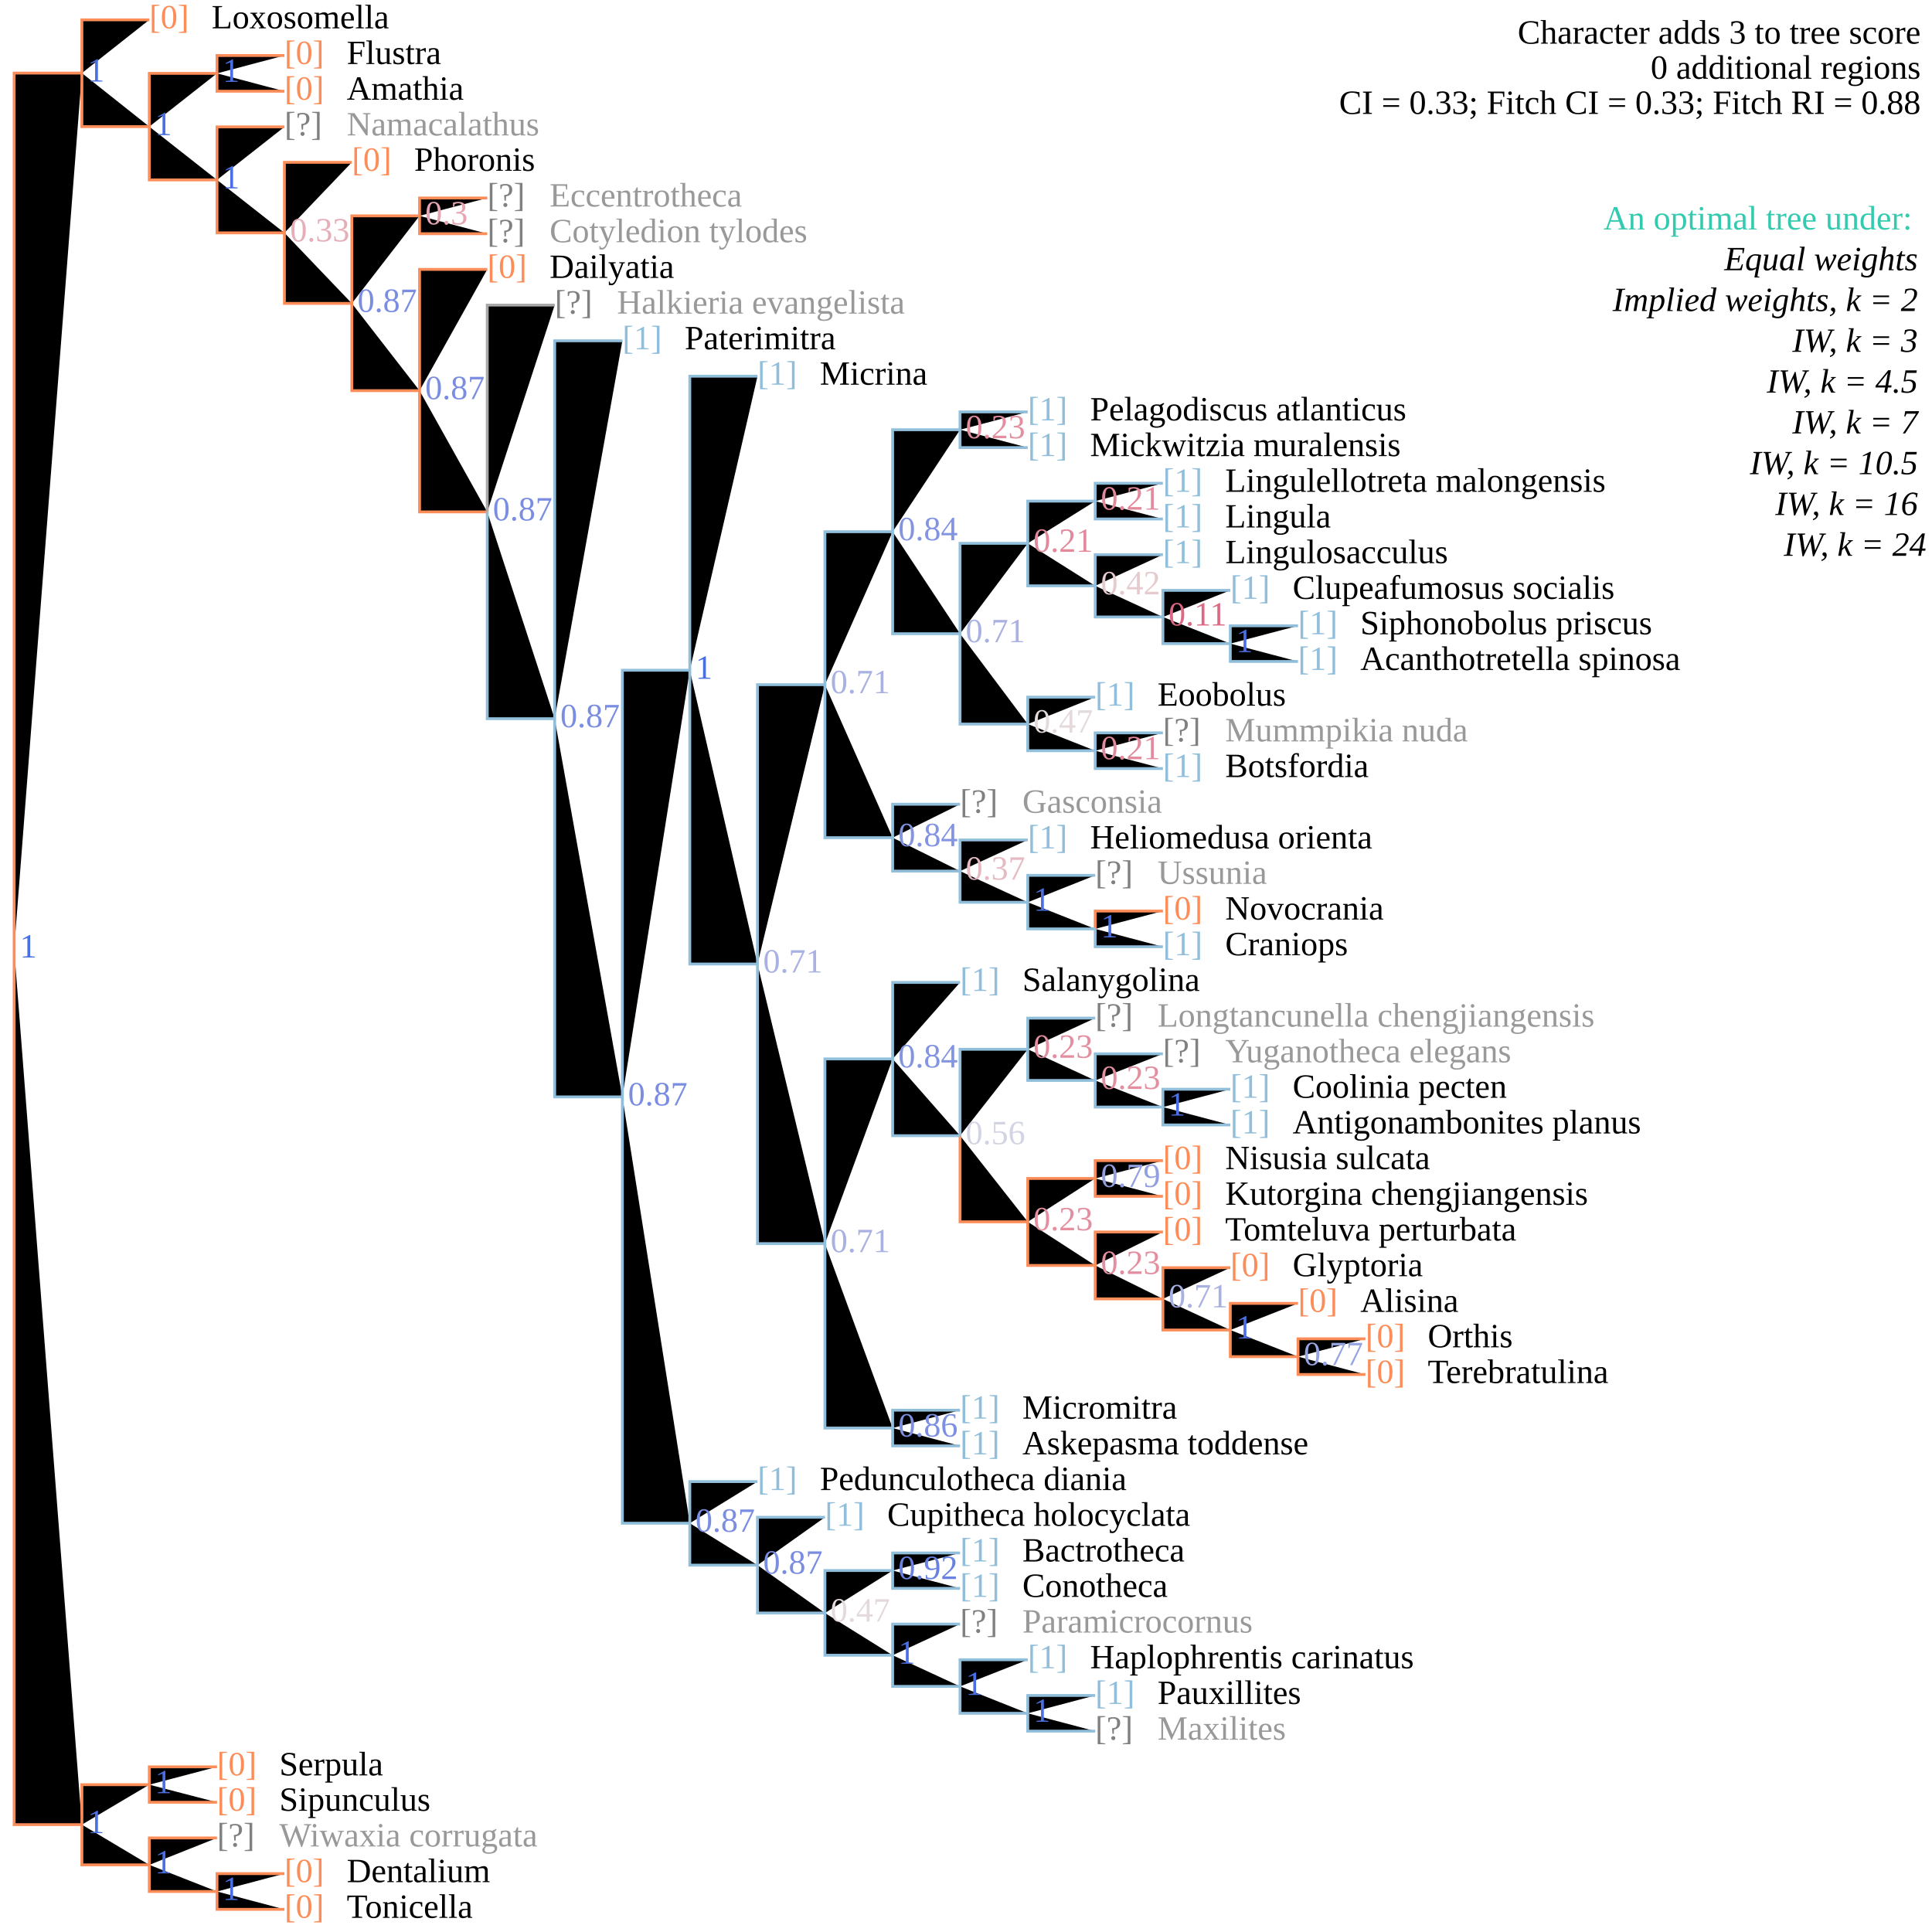
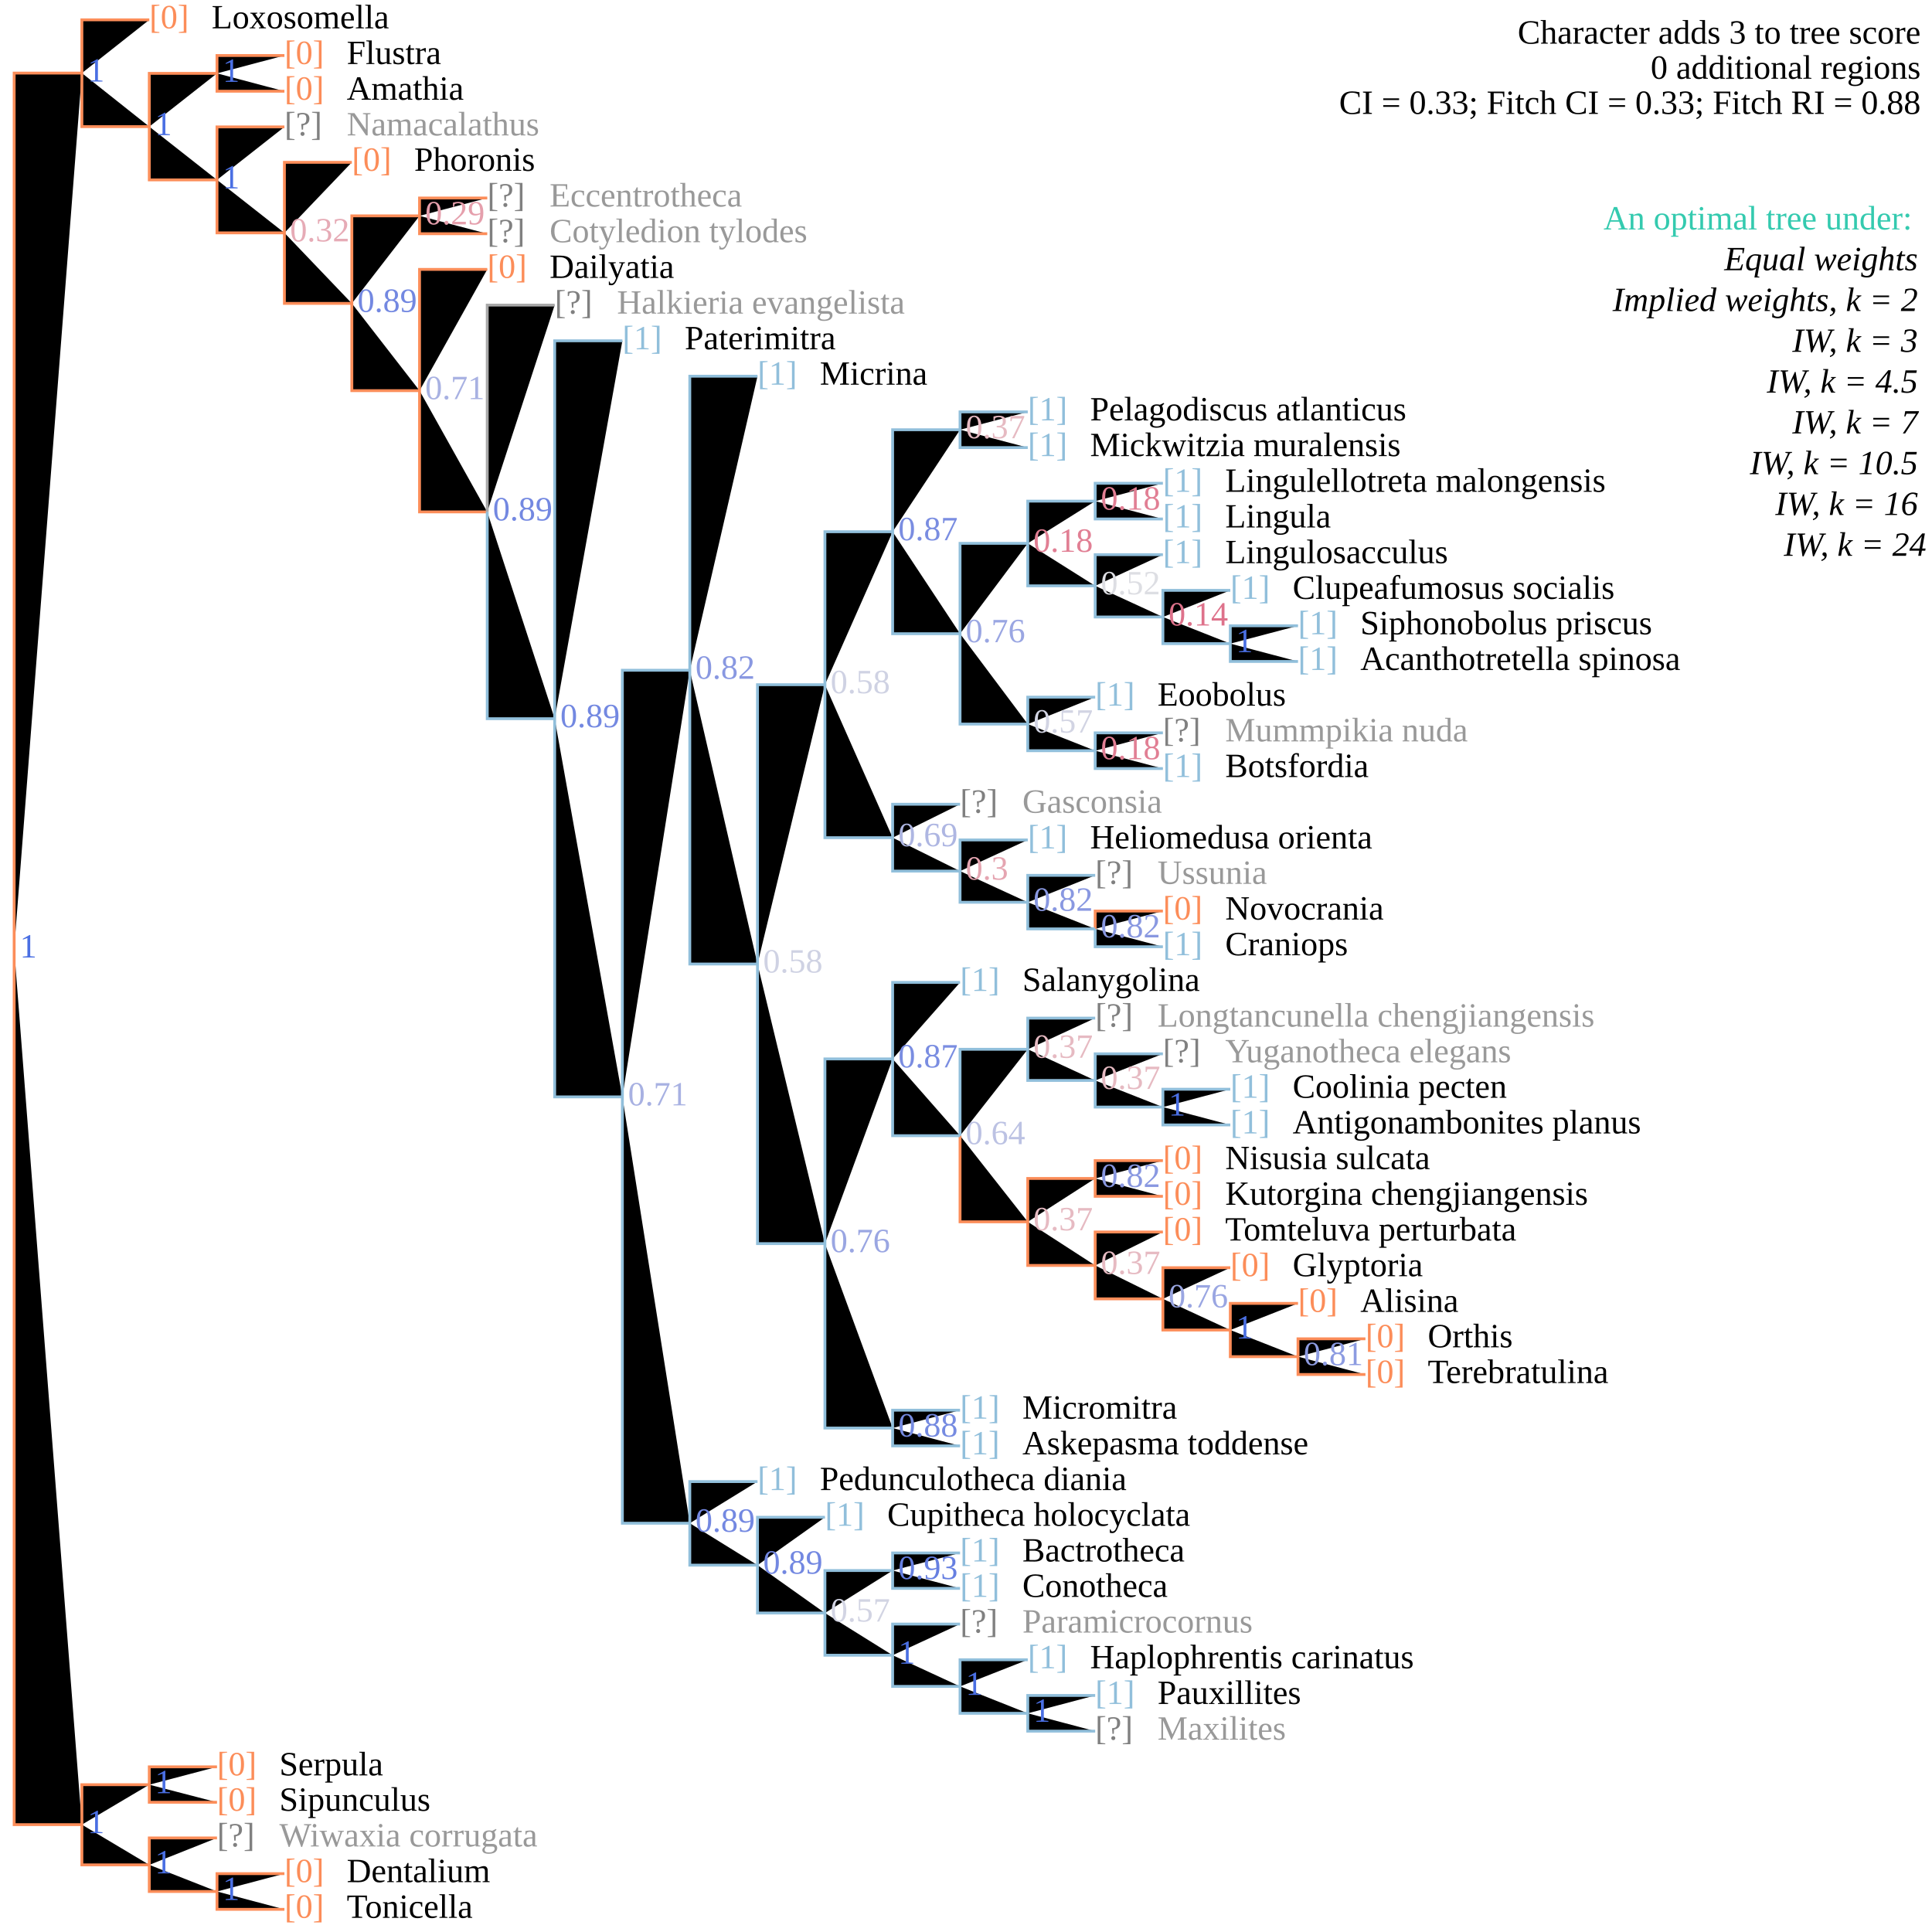
<svg xmlns="http://www.w3.org/2000/svg" version="1.1" width="682" height="682" class="tree" data-char="1">
  <text x="678" y="15.4" text-anchor="end" class="stepsLabel">Character adds <tspan class="score">3</tspan> to tree score</text>
  <text x="678" y="27.8" text-anchor="end" class="stepsLabel">
    <tspan class="score">0</tspan> additional regions</text>
  <text x="678" y="40.2" text-anchor="end" class="stepsLabel">CI = 0.33; Fitch CI = 0.33; Fitch RI = 0.88</text>
  <text x="678" y="65" text-anchor="end" class="stepsLabel">
    <tspan dy="16" fill="#34caaf">An optimal tree under:</tspan>
    <tspan x="680" style="font-style:italic" class="notThisAn" dy="1.2em">Equal weights</tspan>
    <tspan x="680" style="font-style:italic" class="notThisAn" dy="1.2em">Implied weights, k = 2</tspan>
    <tspan x="680" style="font-style:italic" class="notThisAn" dy="1.2em">IW, k = 3</tspan>
    <tspan x="680" style="font-style:italic" class="notThisAn" dy="1.2em">IW, k = 4.5</tspan>
    <tspan x="680" style="font-style:italic" class="notThisAn" dy="1.2em">IW, k = 7</tspan>
    <tspan x="680" style="font-style:italic" class="notThisAn" dy="1.2em">IW, k = 10.5</tspan>
    <tspan x="680" style="font-style:italic" class="thisAn" dy="1.2em">IW, k = 16</tspan>
    <tspan x="680" style="font-style:italic" class="notThisAn" dy="1.2em">IW, k = 24</tspan>
  </text>
  <text x="100.4" y="664.4" fill="#fc8d59" class="flag">[0]</text>
  <text x="122.4" y="664.4" fill="#000" class="taxonLabel">Dentalium</text>
  <text x="100.4" y="677" fill="#fc8d59" class="flag">[0]</text>
  <text x="122.4" y="677" fill="#000" class="taxonLabel">Tonicella</text>
  <text x="76.6" y="651.8" fill="grey" class="flag">[?]</text>
  <text x="98.6" y="651.8" fill="#999" class="taxonLabel">Wiwaxia corrugata</text>
  <text x="76.6" y="626.7" fill="#fc8d59" class="flag">[0]</text>
  <text x="98.6" y="626.7" fill="#000" class="taxonLabel">Serpula</text>
  <text x="76.6" y="639.2" fill="#fc8d59" class="flag">[0]</text>
  <text x="98.6" y="639.2" fill="#000" class="taxonLabel">Sipunculus</text>
  <text x="386.6" y="601.5" fill="#91bfdb" class="flag">[1]</text>
  <text x="408.6" y="601.5" fill="#000" class="taxonLabel">Pauxillites</text>
  <text x="386.6" y="614.1" fill="grey" class="flag">[?]</text>
  <text x="408.6" y="614.1" fill="#999" class="taxonLabel">Maxilites</text>
  <text x="362.8" y="588.9" fill="#91bfdb" class="flag">[1]</text>
  <text x="384.8" y="588.9" fill="#000" class="taxonLabel">Haplophrentis carinatus</text>
  <text x="338.9" y="576.3" fill="grey" class="flag">[?]</text>
  <text x="360.9" y="576.3" fill="#999" class="taxonLabel">Paramicrocornus</text>
  <text x="338.9" y="551.2" fill="#91bfdb" class="flag">[1]</text>
  <text x="360.9" y="551.2" fill="#000" class="taxonLabel">Bactrotheca</text>
  <text x="338.9" y="563.7" fill="#91bfdb" class="flag">[1]</text>
  <text x="360.9" y="563.7" fill="#000" class="taxonLabel">Conotheca</text>
  <text x="291.2" y="538.6" fill="#91bfdb" class="flag">[1]</text>
  <text x="313.2" y="538.6" fill="#000" class="taxonLabel">Cupitheca holocyclata</text>
  <text x="267.4" y="526" fill="#91bfdb" class="flag">[1]</text>
  <text x="289.4" y="526" fill="#000" class="taxonLabel">Pedunculotheca diania</text>
  <text x="338.9" y="500.8" fill="#91bfdb" class="flag">[1]</text>
  <text x="360.9" y="500.8" fill="#000" class="taxonLabel">Micromitra</text>
  <text x="338.9" y="513.4" fill="#91bfdb" class="flag">[1]</text>
  <text x="360.9" y="513.4" fill="#000" class="taxonLabel">Askepasma toddense</text>
  <text x="482" y="475.6" fill="#fc8d59" class="flag">[0]</text>
  <text x="504" y="475.6" fill="#000" class="taxonLabel">Orthis</text>
  <text x="482" y="488.2" fill="#fc8d59" class="flag">[0]</text>
  <text x="504" y="488.2" fill="#000" class="taxonLabel">Terebratulina</text>
  <text x="458.2" y="463.1" fill="#fc8d59" class="flag">[0]</text>
  <text x="480.2" y="463.1" fill="#000" class="taxonLabel">Alisina</text>
  <text x="434.3" y="450.5" fill="#fc8d59" class="flag">[0]</text>
  <text x="456.3" y="450.5" fill="#000" class="taxonLabel">Glyptoria</text>
  <text x="410.5" y="437.9" fill="#fc8d59" class="flag">[0]</text>
  <text x="432.5" y="437.9" fill="#000" class="taxonLabel">Tomteluva perturbata</text>
  <text x="410.5" y="412.7" fill="#fc8d59" class="flag">[0]</text>
  <text x="432.5" y="412.7" fill="#000" class="taxonLabel">Nisusia sulcata</text>
  <text x="410.5" y="425.3" fill="#fc8d59" class="flag">[0]</text>
  <text x="432.5" y="425.3" fill="#000" class="taxonLabel">Kutorgina chengjiangensis</text>
  <text x="434.3" y="387.5" fill="#91bfdb" class="flag">[1]</text>
  <text x="456.3" y="387.5" fill="#000" class="taxonLabel">Coolinia pecten</text>
  <text x="434.3" y="400.1" fill="#91bfdb" class="flag">[1]</text>
  <text x="456.3" y="400.1" fill="#000" class="taxonLabel">Antigonambonites planus</text>
  <text x="410.5" y="375" fill="grey" class="flag">[?]</text>
  <text x="432.5" y="375" fill="#999" class="taxonLabel">Yuganotheca elegans</text>
  <text x="386.6" y="362.4" fill="grey" class="flag">[?]</text>
  <text x="408.6" y="362.4" fill="#999" class="taxonLabel">Longtancunella chengjiangensis</text>
  <text x="338.9" y="349.8" fill="#91bfdb" class="flag">[1]</text>
  <text x="360.9" y="349.8" fill="#000" class="taxonLabel">Salanygolina</text>
  <text x="410.5" y="324.6" fill="#fc8d59" class="flag">[0]</text>
  <text x="432.5" y="324.6" fill="#000" class="taxonLabel">Novocrania</text>
  <text x="410.5" y="337.2" fill="#91bfdb" class="flag">[1]</text>
  <text x="432.5" y="337.2" fill="#000" class="taxonLabel">Craniops</text>
  <text x="386.6" y="312" fill="grey" class="flag">[?]</text>
  <text x="408.6" y="312" fill="#999" class="taxonLabel">Ussunia</text>
  <text x="362.8" y="299.5" fill="#91bfdb" class="flag">[1]</text>
  <text x="384.8" y="299.5" fill="#000" class="taxonLabel">Heliomedusa orienta</text>
  <text x="338.9" y="286.9" fill="grey" class="flag">[?]</text>
  <text x="360.9" y="286.9" fill="#999" class="taxonLabel">Gasconsia</text>
  <text x="410.5" y="261.7" fill="grey" class="flag">[?]</text>
  <text x="432.5" y="261.7" fill="#999" class="taxonLabel">Mummpikia nuda</text>
  <text x="410.5" y="274.3" fill="#91bfdb" class="flag">[1]</text>
  <text x="432.5" y="274.3" fill="#000" class="taxonLabel">Botsfordia</text>
  <text x="386.6" y="249.1" fill="#91bfdb" class="flag">[1]</text>
  <text x="408.6" y="249.1" fill="#000" class="taxonLabel">Eoobolus</text>
  <text x="458.2" y="223.9" fill="#91bfdb" class="flag">[1]</text>
  <text x="480.2" y="223.9" fill="#000" class="taxonLabel">Siphonobolus priscus</text>
  <text x="458.2" y="236.5" fill="#91bfdb" class="flag">[1]</text>
  <text x="480.2" y="236.5" fill="#000" class="taxonLabel">Acanthotretella spinosa</text>
  <text x="434.3" y="211.4" fill="#91bfdb" class="flag">[1]</text>
  <text x="456.3" y="211.4" fill="#000" class="taxonLabel">Clupeafumosus socialis</text>
  <text x="410.5" y="198.8" fill="#91bfdb" class="flag">[1]</text>
  <text x="432.5" y="198.8" fill="#000" class="taxonLabel">Lingulosacculus</text>
  <text x="410.5" y="173.6" fill="#91bfdb" class="flag">[1]</text>
  <text x="432.5" y="173.6" fill="#000" class="taxonLabel">Lingulellotreta malongensis</text>
  <text x="410.5" y="186.2" fill="#91bfdb" class="flag">[1]</text>
  <text x="432.5" y="186.2" fill="#000" class="taxonLabel">Lingula</text>
  <text x="362.8" y="148.4" fill="#91bfdb" class="flag">[1]</text>
  <text x="384.8" y="148.4" fill="#000" class="taxonLabel">Pelagodiscus atlanticus</text>
  <text x="362.8" y="161" fill="#91bfdb" class="flag">[1]</text>
  <text x="384.8" y="161" fill="#000" class="taxonLabel">Mickwitzia muralensis</text>
  <text x="267.4" y="135.8" fill="#91bfdb" class="flag">[1]</text>
  <text x="289.4" y="135.8" fill="#000" class="taxonLabel">Micrina</text>
  <text x="219.7" y="123.3" fill="#91bfdb" class="flag">[1]</text>
  <text x="241.7" y="123.3" fill="#000" class="taxonLabel">Paterimitra</text>
  <text x="195.8" y="110.7" fill="grey" class="flag">[?]</text>
  <text x="217.8" y="110.7" fill="#999" class="taxonLabel">Halkieria evangelista</text>
  <text x="172" y="98.1" fill="#fc8d59" class="flag">[0]</text>
  <text x="194" y="98.1" fill="#000" class="taxonLabel">Dailyatia</text>
  <text x="172" y="72.9" fill="grey" class="flag">[?]</text>
  <text x="194" y="72.9" fill="#999" class="taxonLabel">Eccentrotheca</text>
  <text x="172" y="85.5" fill="grey" class="flag">[?]</text>
  <text x="194" y="85.5" fill="#999" class="taxonLabel">Cotyledion tylodes</text>
  <text x="124.2" y="60.3" fill="#fc8d59" class="flag">[0]</text>
  <text x="146.2" y="60.3" fill="#000" class="taxonLabel">Phoronis</text>
  <text x="100.4" y="47.8" fill="grey" class="flag">[?]</text>
  <text x="122.4" y="47.8" fill="#999" class="taxonLabel">Namacalathus</text>
  <text x="100.4" y="22.6" fill="#fc8d59" class="flag">[0]</text>
  <text x="122.4" y="22.6" fill="#000" class="taxonLabel">Flustra</text>
  <text x="100.4" y="35.2" fill="#fc8d59" class="flag">[0]</text>
  <text x="122.4" y="35.2" fill="#000" class="taxonLabel">Amathia</text>
  <text x="52.7" y="10" fill="#fc8d59" class="flag">[0]</text>
  <text x="74.7" y="10" fill="#000" class="taxonLabel">Loxosomella</text>
  <path d="M5,335V25.8H28.9M28.9,25.8V7H52.7M28.9,25.8V44.7H52.7M52.7,44.7V25.9H76.6M76.6,25.9V19.6H100.4M76.6,25.9V32.2H100.4M52.7,44.7V63.5H76.6M76.6,63.5V44.8H100.4M76.6,63.5V82.2H100.4M100.4,82.2V57.3H124.2M100.4,82.2V107.1H124.2M124.2,107.1V76.2H148.1M148.1,76.2V69.9H172M148.1,76.2V82.5H172M124.2,107.1V137.9H148.1M148.1,137.9V95.1H172M148.1,137.9V180.7H172M386.6,327.9V321.6H410.5M338.9,400.9V431.3H362.8M362.8,431.3V416H386.6M386.6,416V409.7H410.5M386.6,416V422.3H410.5M362.8,431.3V446.7H386.6M386.6,446.7V434.9H410.5M386.6,446.7V458.5H410.5M410.5,458.5V447.5H434.3M410.5,458.5V469.5H434.3M434.3,469.5V460.1H458.2M434.3,469.5V478.9H458.2M458.2,478.9V472.6H482M458.2,478.9V485.2H482M5,335V644.1H28.9M28.9,644.1V630H52.7M52.7,630V623.7H76.6M52.7,630V636.2H76.6M28.9,644.1V658.3H52.7M52.7,658.3V648.8H76.6M52.7,658.3V667.7H76.6M76.6,667.7V661.4H100.4M76.6,667.7V674H100.4" stroke="#fc8d59" />
  <path d="M172,180.7V107.7H195.8" stroke="darkgrey" />
  <path d="M172,180.7V253.7H195.8M195.8,253.7V120.3H219.7M195.8,253.7V387.2H219.7M219.7,387.2V236.6H243.5M243.5,236.6V132.8H267.4M243.5,236.6V340.3H267.4M267.4,340.3V241.7H291.2M291.2,241.7V187.7H315.1M315.1,187.7V151.7H338.9M338.9,151.7V145.4H362.8M338.9,151.7V158H362.8M315.1,187.7V223.7H338.9M338.9,223.7V191.8H362.8M362.8,191.8V176.9H386.6M386.6,176.9V170.6H410.5M386.6,176.9V183.2H410.5M362.8,191.8V206.8H386.6M386.6,206.8V195.8H410.5M386.6,206.8V217.8H410.5M410.5,217.8V208.4H434.3M410.5,217.8V227.2H434.3M434.3,227.2V220.9H458.2M434.3,227.2V233.5H458.2M338.9,223.7V255.6H362.8M362.8,255.6V246.1H386.6M362.8,255.6V265H386.6M386.6,265V258.7H410.5M386.6,265V271.3H410.5M291.2,241.7V295.7H315.1M315.1,295.7V283.9H338.9M315.1,295.7V307.5H338.9M338.9,307.5V296.5H362.8M338.9,307.5V318.5H362.8M362.8,318.5V309H386.6M362.8,318.5V327.9H386.6M386.6,327.9V334.2H410.5M267.4,340.3V439H291.2M291.2,439V373.8H315.1M315.1,373.8V346.8H338.9M315.1,373.8V400.9H338.9M338.9,400.9V370.4H362.8M362.8,370.4V359.4H386.6M362.8,370.4V381.4H386.6M386.6,381.4V372H410.5M386.6,381.4V390.8H410.5M410.5,390.8V384.5H434.3M410.5,390.8V397.1H434.3M291.2,439V504.1H315.1M315.1,504.1V497.8H338.9M315.1,504.1V510.4H338.9M219.7,387.2V537.7H243.5M243.5,537.7V523H267.4M243.5,537.7V552.5H267.4M267.4,552.5V535.6H291.2M267.4,552.5V569.4H291.2M291.2,569.4V554.4H315.1M315.1,554.4V548.2H338.9M315.1,554.4V560.7H338.9M291.2,569.4V584.3H315.1M315.1,584.3V573.3H338.9M315.1,584.3V595.3H338.9M338.9,595.3V585.9H362.8M338.9,595.3V604.8H362.8M362.8,604.8V598.5H386.6M362.8,604.8V611.1H386.6" stroke="#91bfdb" />
  <text x="7" y="338" class="node" fill="#4A6FE3">1</text>
  <text x="30.9" y="28.8" class="node" fill="#4A6FE3">1</text>
  <text x="54.7" y="47.7" class="node" fill="#4A6FE3">1</text>
  <text x="78.6" y="28.9" class="node" fill="#4A6FE3">1</text>
  <text x="78.6" y="66.5" class="node" fill="#4A6FE3">1</text>
-   <text x="102.4" y="85.2" class="node" fill="#E6AEB8">0.33</text>
-   <text x="126.2" y="110.1" class="node" fill="#7A8DE1">0.87</text>
-   <text x="150.1" y="79.2" class="node" fill="#E5A5B1">0.3</text>
-   <text x="150.1" y="140.9" class="node" fill="#7A8DE1">0.87</text>
-   <text x="174" y="183.7" class="node" fill="#7A8DE1">0.87</text>
-   <text x="197.8" y="256.7" class="node" fill="#7A8DE1">0.87</text>
-   <text x="221.7" y="390.2" class="node" fill="#7A8DE1">0.87</text>
-   <text x="245.5" y="239.6" class="node" fill="#4A6FE3">1</text>
-   <text x="269.4" y="343.3" class="node" fill="#A8B1E2">0.71</text>
-   <text x="293.2" y="244.7" class="node" fill="#A8B1E2">0.71</text>
-   <text x="317.1" y="190.7" class="node" fill="#8394E1">0.84</text>
-   <text x="340.9" y="154.7" class="node" fill="#E38FA0">0.23</text>
-   <text x="340.9" y="226.7" class="node" fill="#A8B1E2">0.71</text>
-   <text x="364.8" y="194.8" class="node" fill="#E2899B">0.21</text>
-   <text x="388.6" y="179.9" class="node" fill="#E2899B">0.21</text>
-   <text x="388.6" y="209.8" class="node" fill="#E5CACE">0.42</text>
-   <text x="412.5" y="220.8" class="node" fill="#DC6884">0.11</text>
+   <text x="102.4" y="85.2" class="node" fill="#E6ABB6">0.32</text>
+   <text x="126.2" y="110.1" class="node" fill="#7388E1">0.89</text>
+   <text x="150.1" y="79.2" class="node" fill="#E59FAC">0.29</text>
+   <text x="150.1" y="140.9" class="node" fill="#A8B1E2">0.71</text>
+   <text x="174" y="183.7" class="node" fill="#7388E1">0.89</text>
+   <text x="197.8" y="256.7" class="node" fill="#7388E1">0.89</text>
+   <text x="221.7" y="390.2" class="node" fill="#A8B1E2">0.71</text>
+   <text x="245.5" y="239.6" class="node" fill="#8998E1">0.82</text>
+   <text x="269.4" y="343.3" class="node" fill="#CFD2E3">0.58</text>
+   <text x="293.2" y="244.7" class="node" fill="#CFD2E3">0.58</text>
+   <text x="317.1" y="190.7" class="node" fill="#7A8DE1">0.87</text>
+   <text x="340.9" y="154.7" class="node" fill="#E6BAC2">0.37</text>
+   <text x="340.9" y="226.7" class="node" fill="#9AA6E2">0.76</text>
+   <text x="364.8" y="194.8" class="node" fill="#E17F94">0.18</text>
+   <text x="388.6" y="179.9" class="node" fill="#E17F94">0.18</text>
+   <text x="388.6" y="209.8" class="node" fill="#DDDEE3">0.52</text>
+   <text x="412.5" y="220.8" class="node" fill="#DE728B">0.14</text>
  <text x="436.3" y="230.2" class="node" fill="#4A6FE3">1</text>
-   <text x="364.8" y="258.6" class="node" fill="#E4D9DB">0.47</text>
-   <text x="388.6" y="268" class="node" fill="#E2899B">0.21</text>
-   <text x="317.1" y="298.7" class="node" fill="#8394E1">0.84</text>
-   <text x="340.9" y="310.5" class="node" fill="#E6BAC2">0.37</text>
-   <text x="364.8" y="321.5" class="node" fill="#4A6FE3">1</text>
-   <text x="388.6" y="330.9" class="node" fill="#4A6FE3">1</text>
-   <text x="293.2" y="442" class="node" fill="#A8B1E2">0.71</text>
-   <text x="317.1" y="376.8" class="node" fill="#8394E1">0.84</text>
-   <text x="340.9" y="403.9" class="node" fill="#D2D4E3">0.56</text>
-   <text x="364.8" y="373.4" class="node" fill="#E38FA0">0.23</text>
-   <text x="388.6" y="384.4" class="node" fill="#E38FA0">0.23</text>
+   <text x="364.8" y="258.6" class="node" fill="#D2D4E3">0.57</text>
+   <text x="388.6" y="268" class="node" fill="#E17F94">0.18</text>
+   <text x="317.1" y="298.7" class="node" fill="#AEB6E2">0.69</text>
+   <text x="340.9" y="310.5" class="node" fill="#E5A5B1">0.3</text>
+   <text x="364.8" y="321.5" class="node" fill="#8998E1">0.82</text>
+   <text x="388.6" y="330.9" class="node" fill="#8998E1">0.82</text>
+   <text x="293.2" y="442" class="node" fill="#9AA6E2">0.76</text>
+   <text x="317.1" y="376.8" class="node" fill="#7A8DE1">0.87</text>
+   <text x="340.9" y="403.9" class="node" fill="#BCC2E3">0.64</text>
+   <text x="364.8" y="373.4" class="node" fill="#E6BAC2">0.37</text>
+   <text x="388.6" y="384.4" class="node" fill="#E6BAC2">0.37</text>
  <text x="412.5" y="393.8" class="node" fill="#4A6FE3">1</text>
-   <text x="364.8" y="434.3" class="node" fill="#E38FA0">0.23</text>
-   <text x="388.6" y="419" class="node" fill="#929FE1">0.79</text>
-   <text x="388.6" y="449.7" class="node" fill="#E38FA0">0.23</text>
-   <text x="412.5" y="461.5" class="node" fill="#A8B1E2">0.71</text>
+   <text x="364.8" y="434.3" class="node" fill="#E6BAC2">0.37</text>
+   <text x="388.6" y="419" class="node" fill="#8998E1">0.82</text>
+   <text x="388.6" y="449.7" class="node" fill="#E6BAC2">0.37</text>
+   <text x="412.5" y="461.5" class="node" fill="#9AA6E2">0.76</text>
  <text x="436.3" y="472.5" class="node" fill="#4A6FE3">1</text>
-   <text x="460.2" y="481.9" class="node" fill="#97A4E2">0.77</text>
-   <text x="317.1" y="507.1" class="node" fill="#7D8FE1">0.86</text>
-   <text x="245.5" y="540.7" class="node" fill="#7A8DE1">0.87</text>
-   <text x="269.4" y="555.5" class="node" fill="#7A8DE1">0.87</text>
-   <text x="293.2" y="572.4" class="node" fill="#E4D9DB">0.47</text>
-   <text x="317.1" y="557.4" class="node" fill="#6982E1">0.92</text>
+   <text x="460.2" y="481.9" class="node" fill="#8C9BE1">0.81</text>
+   <text x="317.1" y="507.1" class="node" fill="#768BE1">0.88</text>
+   <text x="245.5" y="540.7" class="node" fill="#7388E1">0.89</text>
+   <text x="269.4" y="555.5" class="node" fill="#7388E1">0.89</text>
+   <text x="293.2" y="572.4" class="node" fill="#D2D4E3">0.57</text>
+   <text x="317.1" y="557.4" class="node" fill="#667FE1">0.93</text>
  <text x="317.1" y="587.3" class="node" fill="#4A6FE3">1</text>
  <text x="340.9" y="598.3" class="node" fill="#4A6FE3">1</text>
  <text x="364.8" y="607.8" class="node" fill="#4A6FE3">1</text>
  <text x="30.9" y="647.1" class="node" fill="#4A6FE3">1</text>
  <text x="54.7" y="633" class="node" fill="#4A6FE3">1</text>
  <text x="54.7" y="661.3" class="node" fill="#4A6FE3">1</text>
  <text x="78.6" y="670.7" class="node" fill="#4A6FE3">1</text>
</svg>
